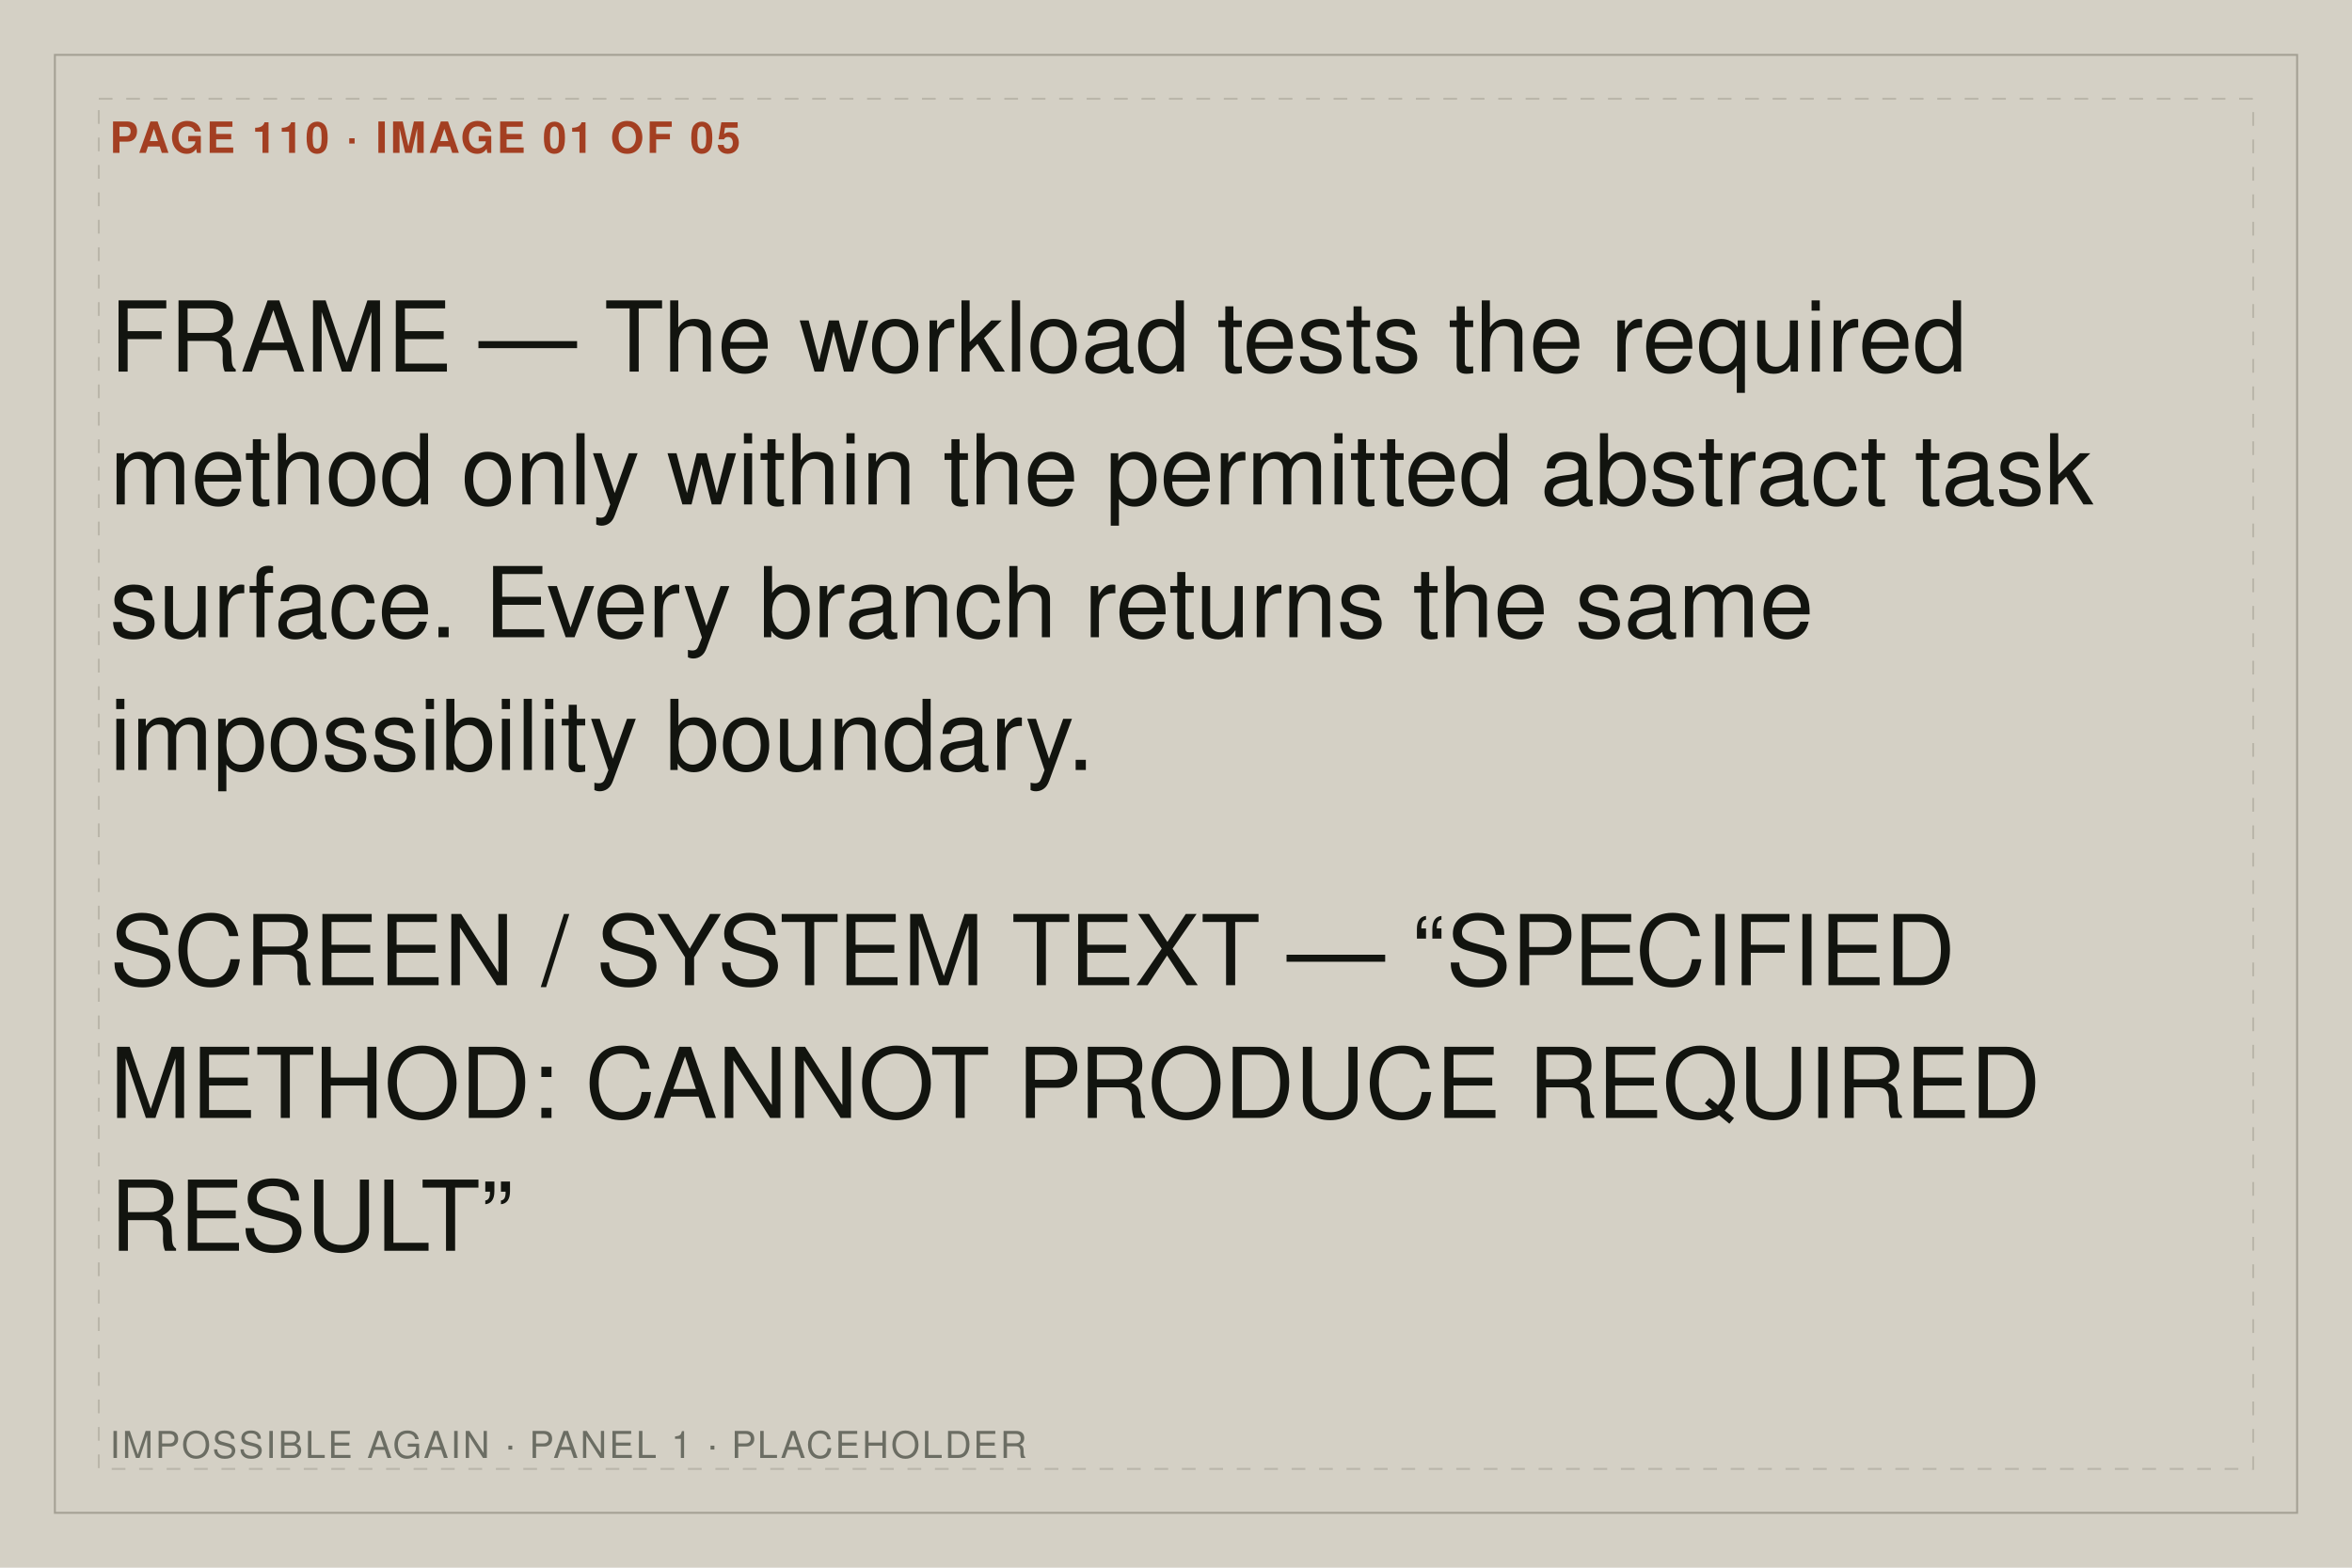
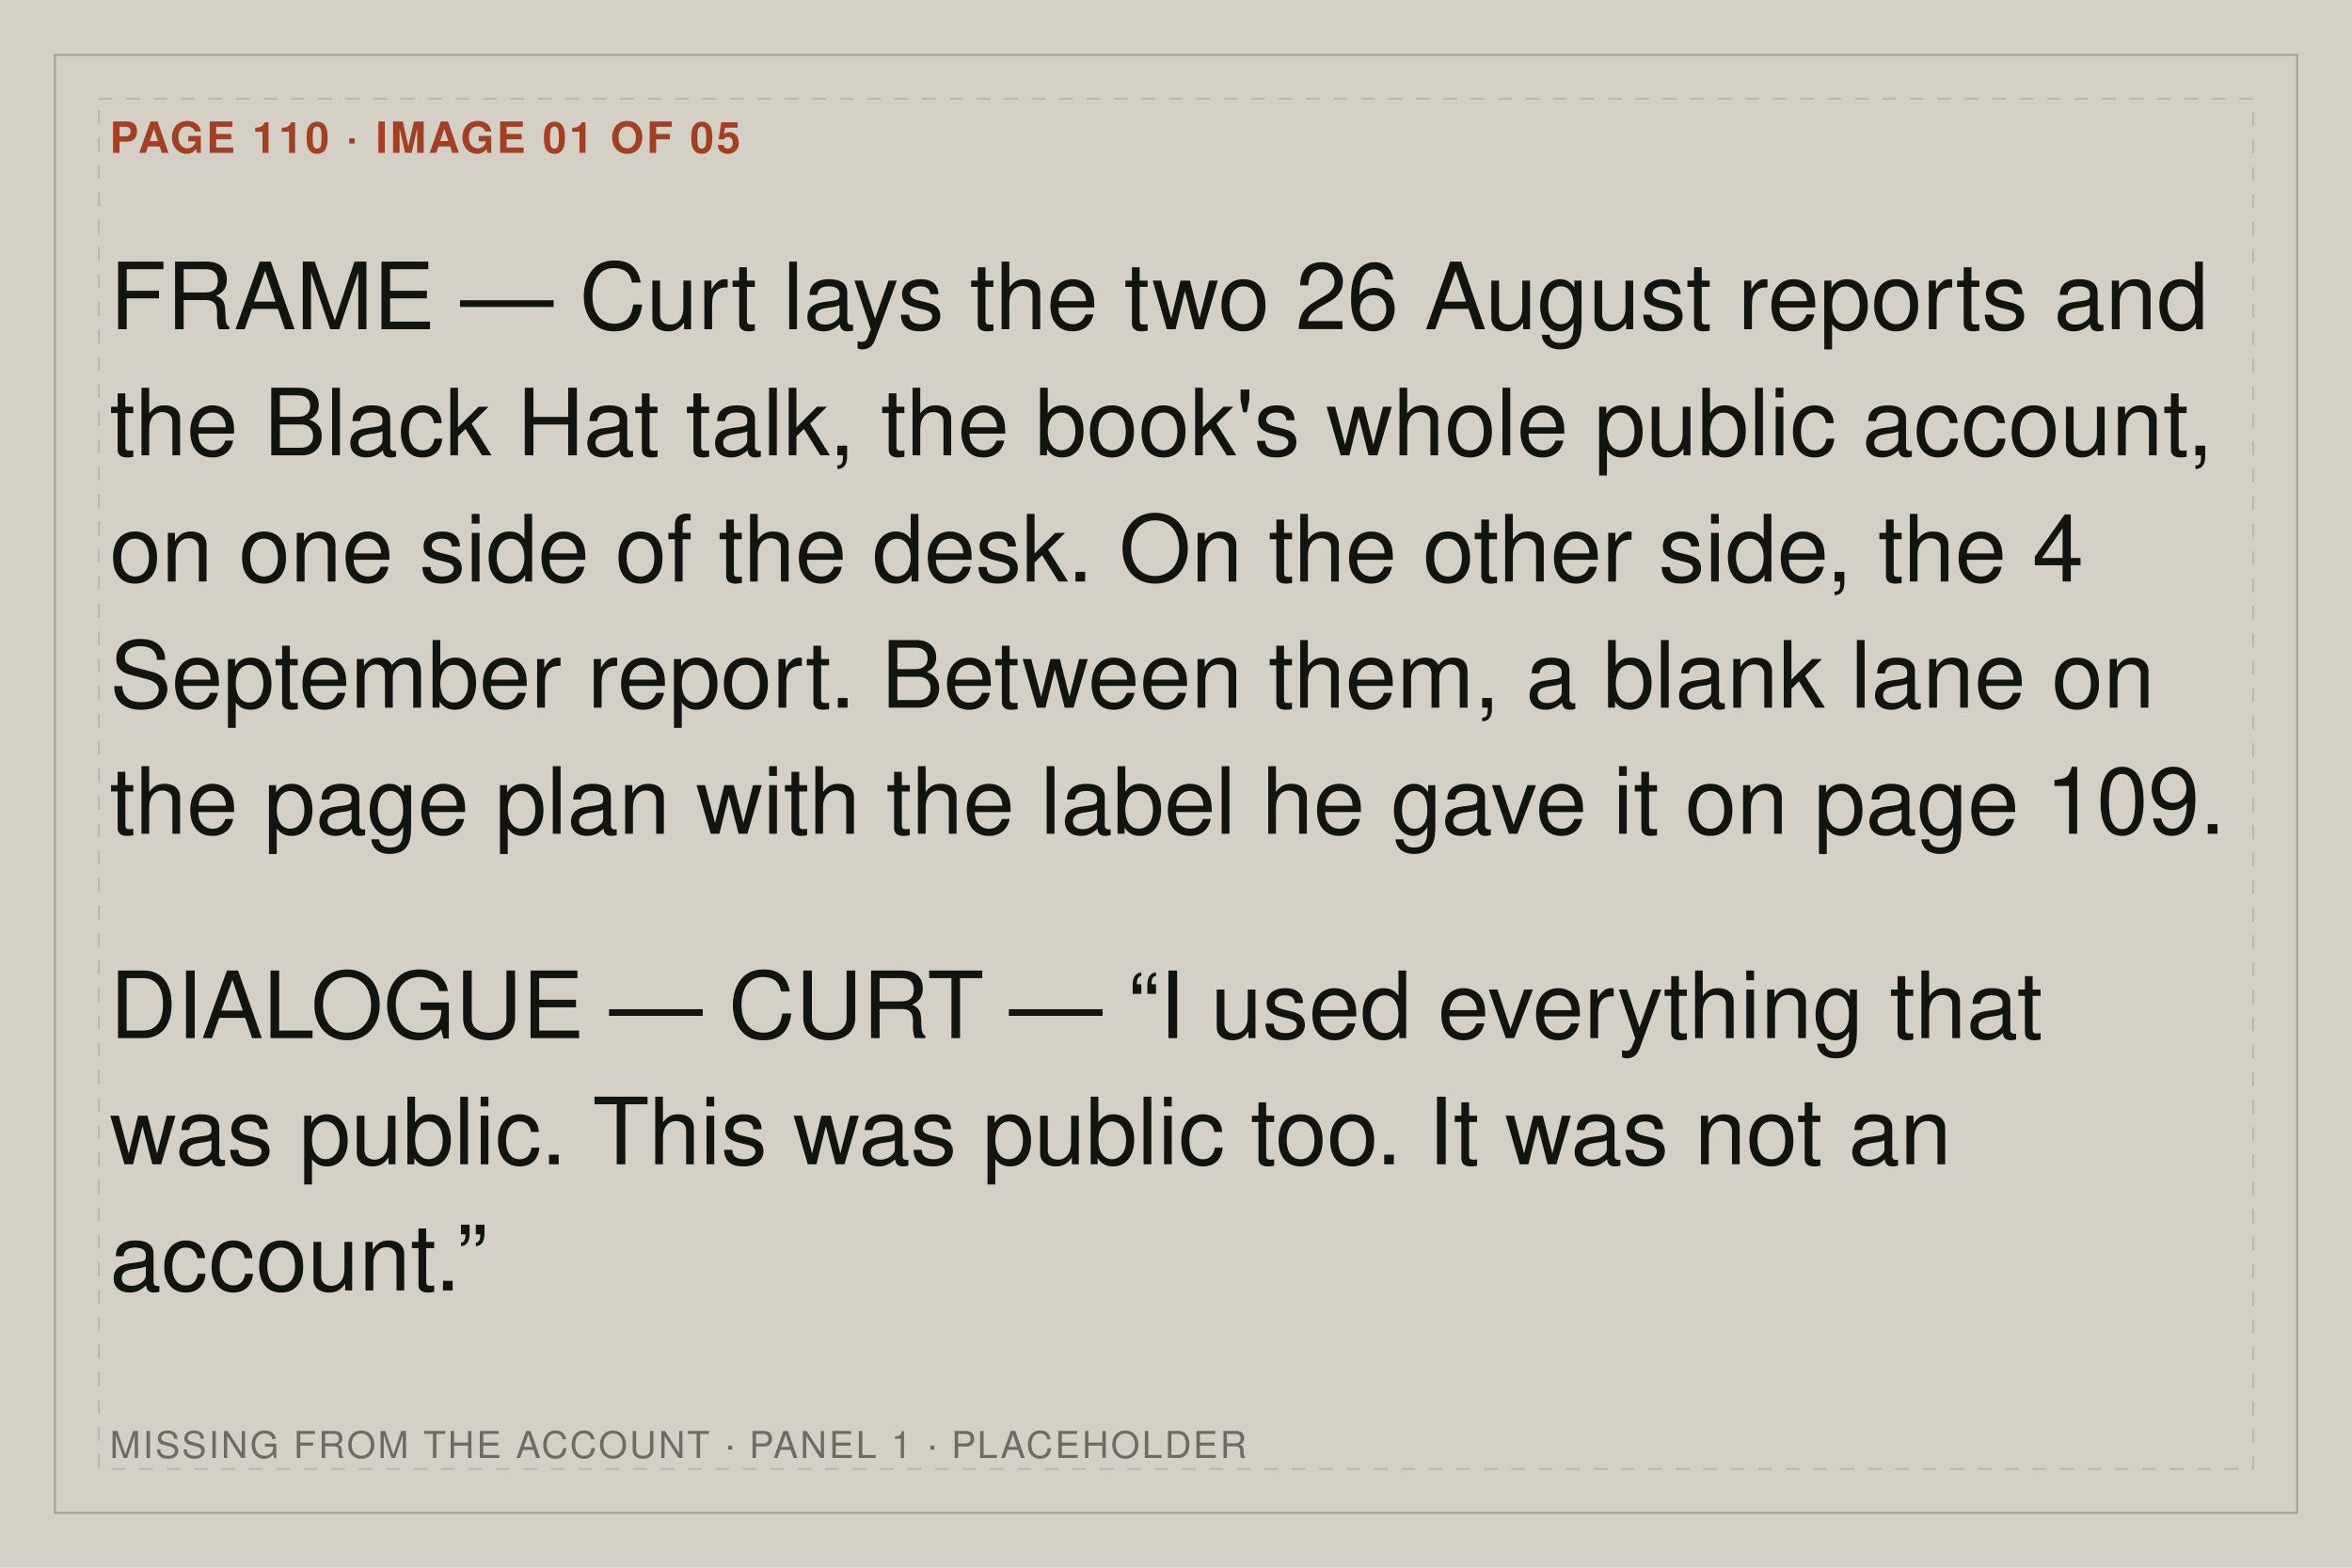
<svg xmlns="http://www.w3.org/2000/svg" width="1200" height="800" viewBox="0 0 1200 800" role="img" aria-labelledby="title">
  <rect width="1200" height="800" fill="#d4d0c5" />
  <rect x="28" y="28" width="1144" height="744" fill="none" stroke="#a4a094" stroke-width="1" />
  <rect x="50.4" y="50.4" width="1099.2" height="699.2" fill="none" stroke="#a4a094" stroke-width="1" stroke-dasharray="7 7" opacity="0.55" />
  <g font-family="Helvetica, Arial, 'Liberation Sans', 'Nimbus Sans', sans-serif">
    <text x="56" y="78" font-size="22" font-weight="700" letter-spacing="1.32" fill="#a33f22">PAGE 110 · IMAGE 01 OF 05</text>
-     <text font-size="49.83" fill="#12140f" text-anchor="start" xml:space="preserve">
-       <tspan x="56" y="189.62">FRAME — The workload tests the required</tspan>
-       <tspan x="56" y="257.4">method only within the permitted abstract task</tspan>
-       <tspan x="56" y="325.17">surface. Every branch returns the same</tspan>
-       <tspan x="56" y="392.94">impossibility boundary.</tspan>
-       <tspan x="56" y="502.74">SCREEN / SYSTEM TEXT — “SPECIFIED</tspan>
-       <tspan x="56" y="570.51">METHOD: CANNOT PRODUCE REQUIRED</tspan>
-       <tspan x="56" y="638.28">RESULT”</tspan>
+     <text font-size="47.33" fill="#12140f" text-anchor="start" xml:space="preserve">
+       <tspan x="56" y="167.99">FRAME — Curt lays the two 26 August reports and</tspan>
+       <tspan x="56" y="232.36">the Black Hat talk, the book's whole public account,</tspan>
+       <tspan x="56" y="296.74">on one side of the desk. On the other side, the 4</tspan>
+       <tspan x="56" y="361.11">September report. Between them, a blank lane on</tspan>
+       <tspan x="56" y="425.48">the page plan with the label he gave it on page 109.</tspan>
+       <tspan x="56" y="529.77">DIALOGUE — CURT — “I used everything that</tspan>
+       <tspan x="56" y="594.14">was public. This was public too. It was not an</tspan>
+       <tspan x="56" y="658.52">account.”</tspan>
    </text>
-     <text x="56" y="744" font-size="18.92" letter-spacing="1.1" fill="#6b6d63">IMPOSSIBLE AGAIN · PANEL 1 · PLACEHOLDER</text>
+     <text x="56" y="744" font-size="18.92" letter-spacing="1.1" fill="#6b6d63">MISSING FROM THE ACCOUNT · PANEL 1 · PLACEHOLDER</text>
  </g>
</svg>
